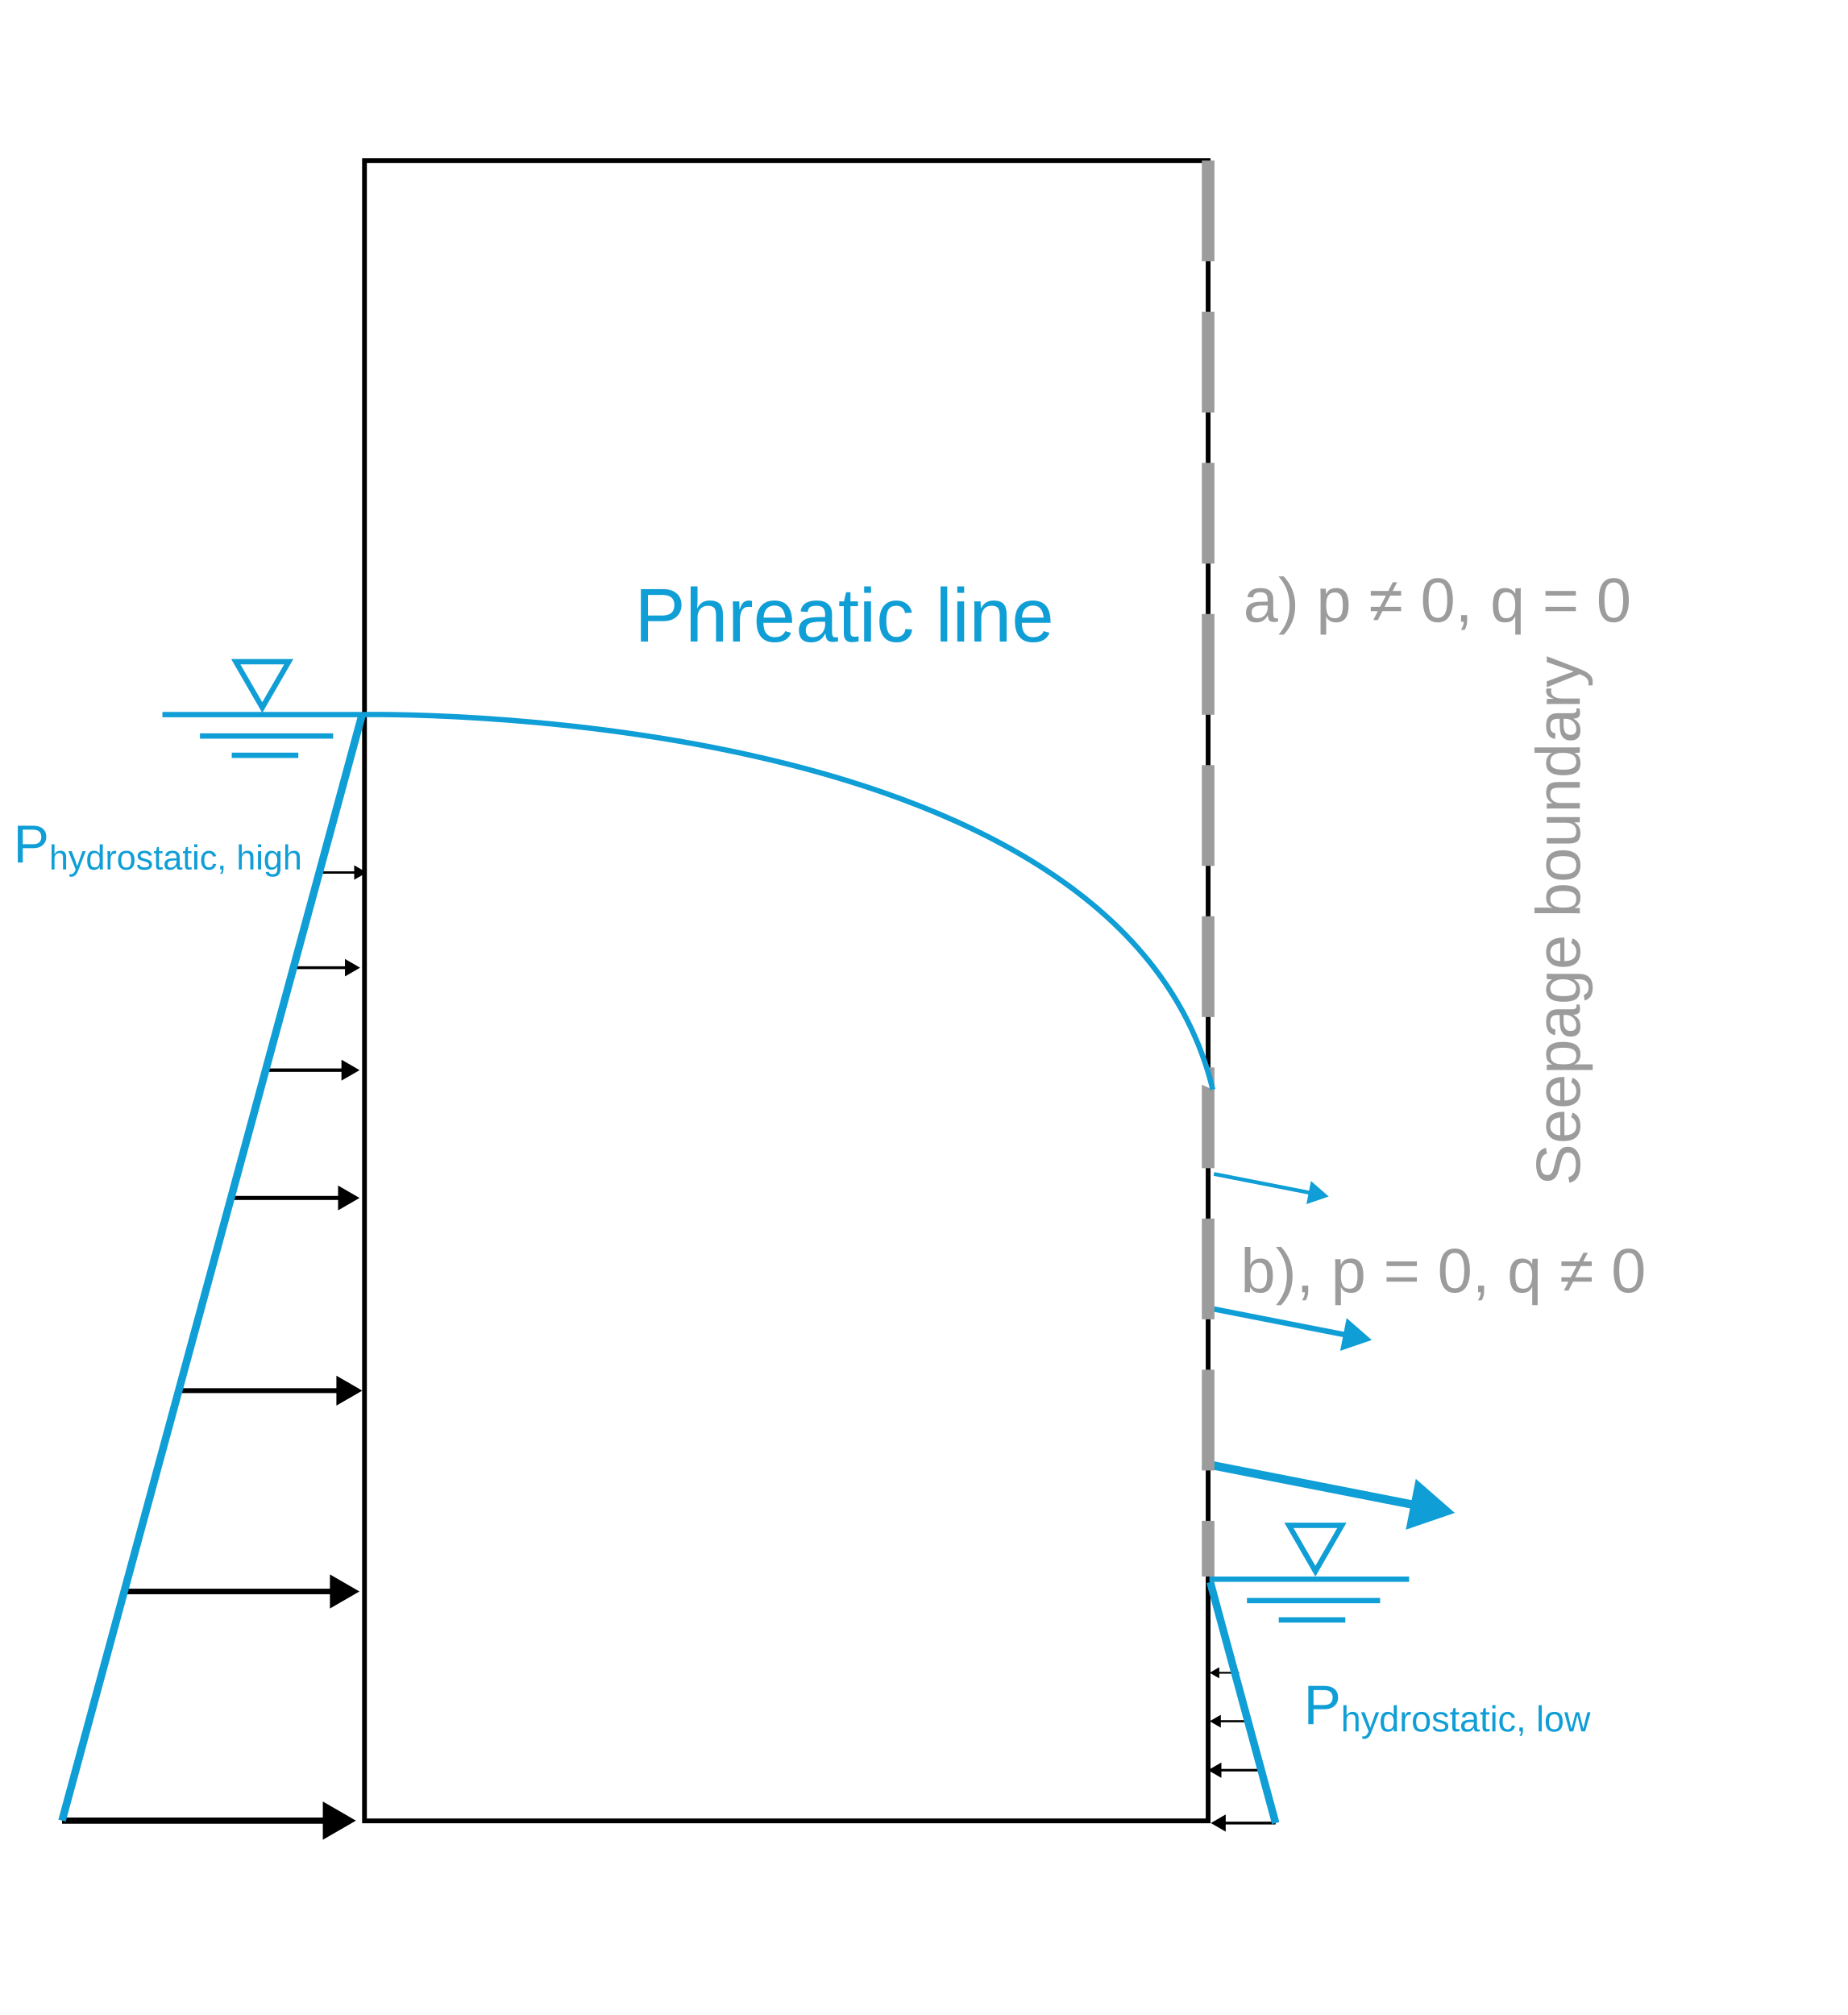
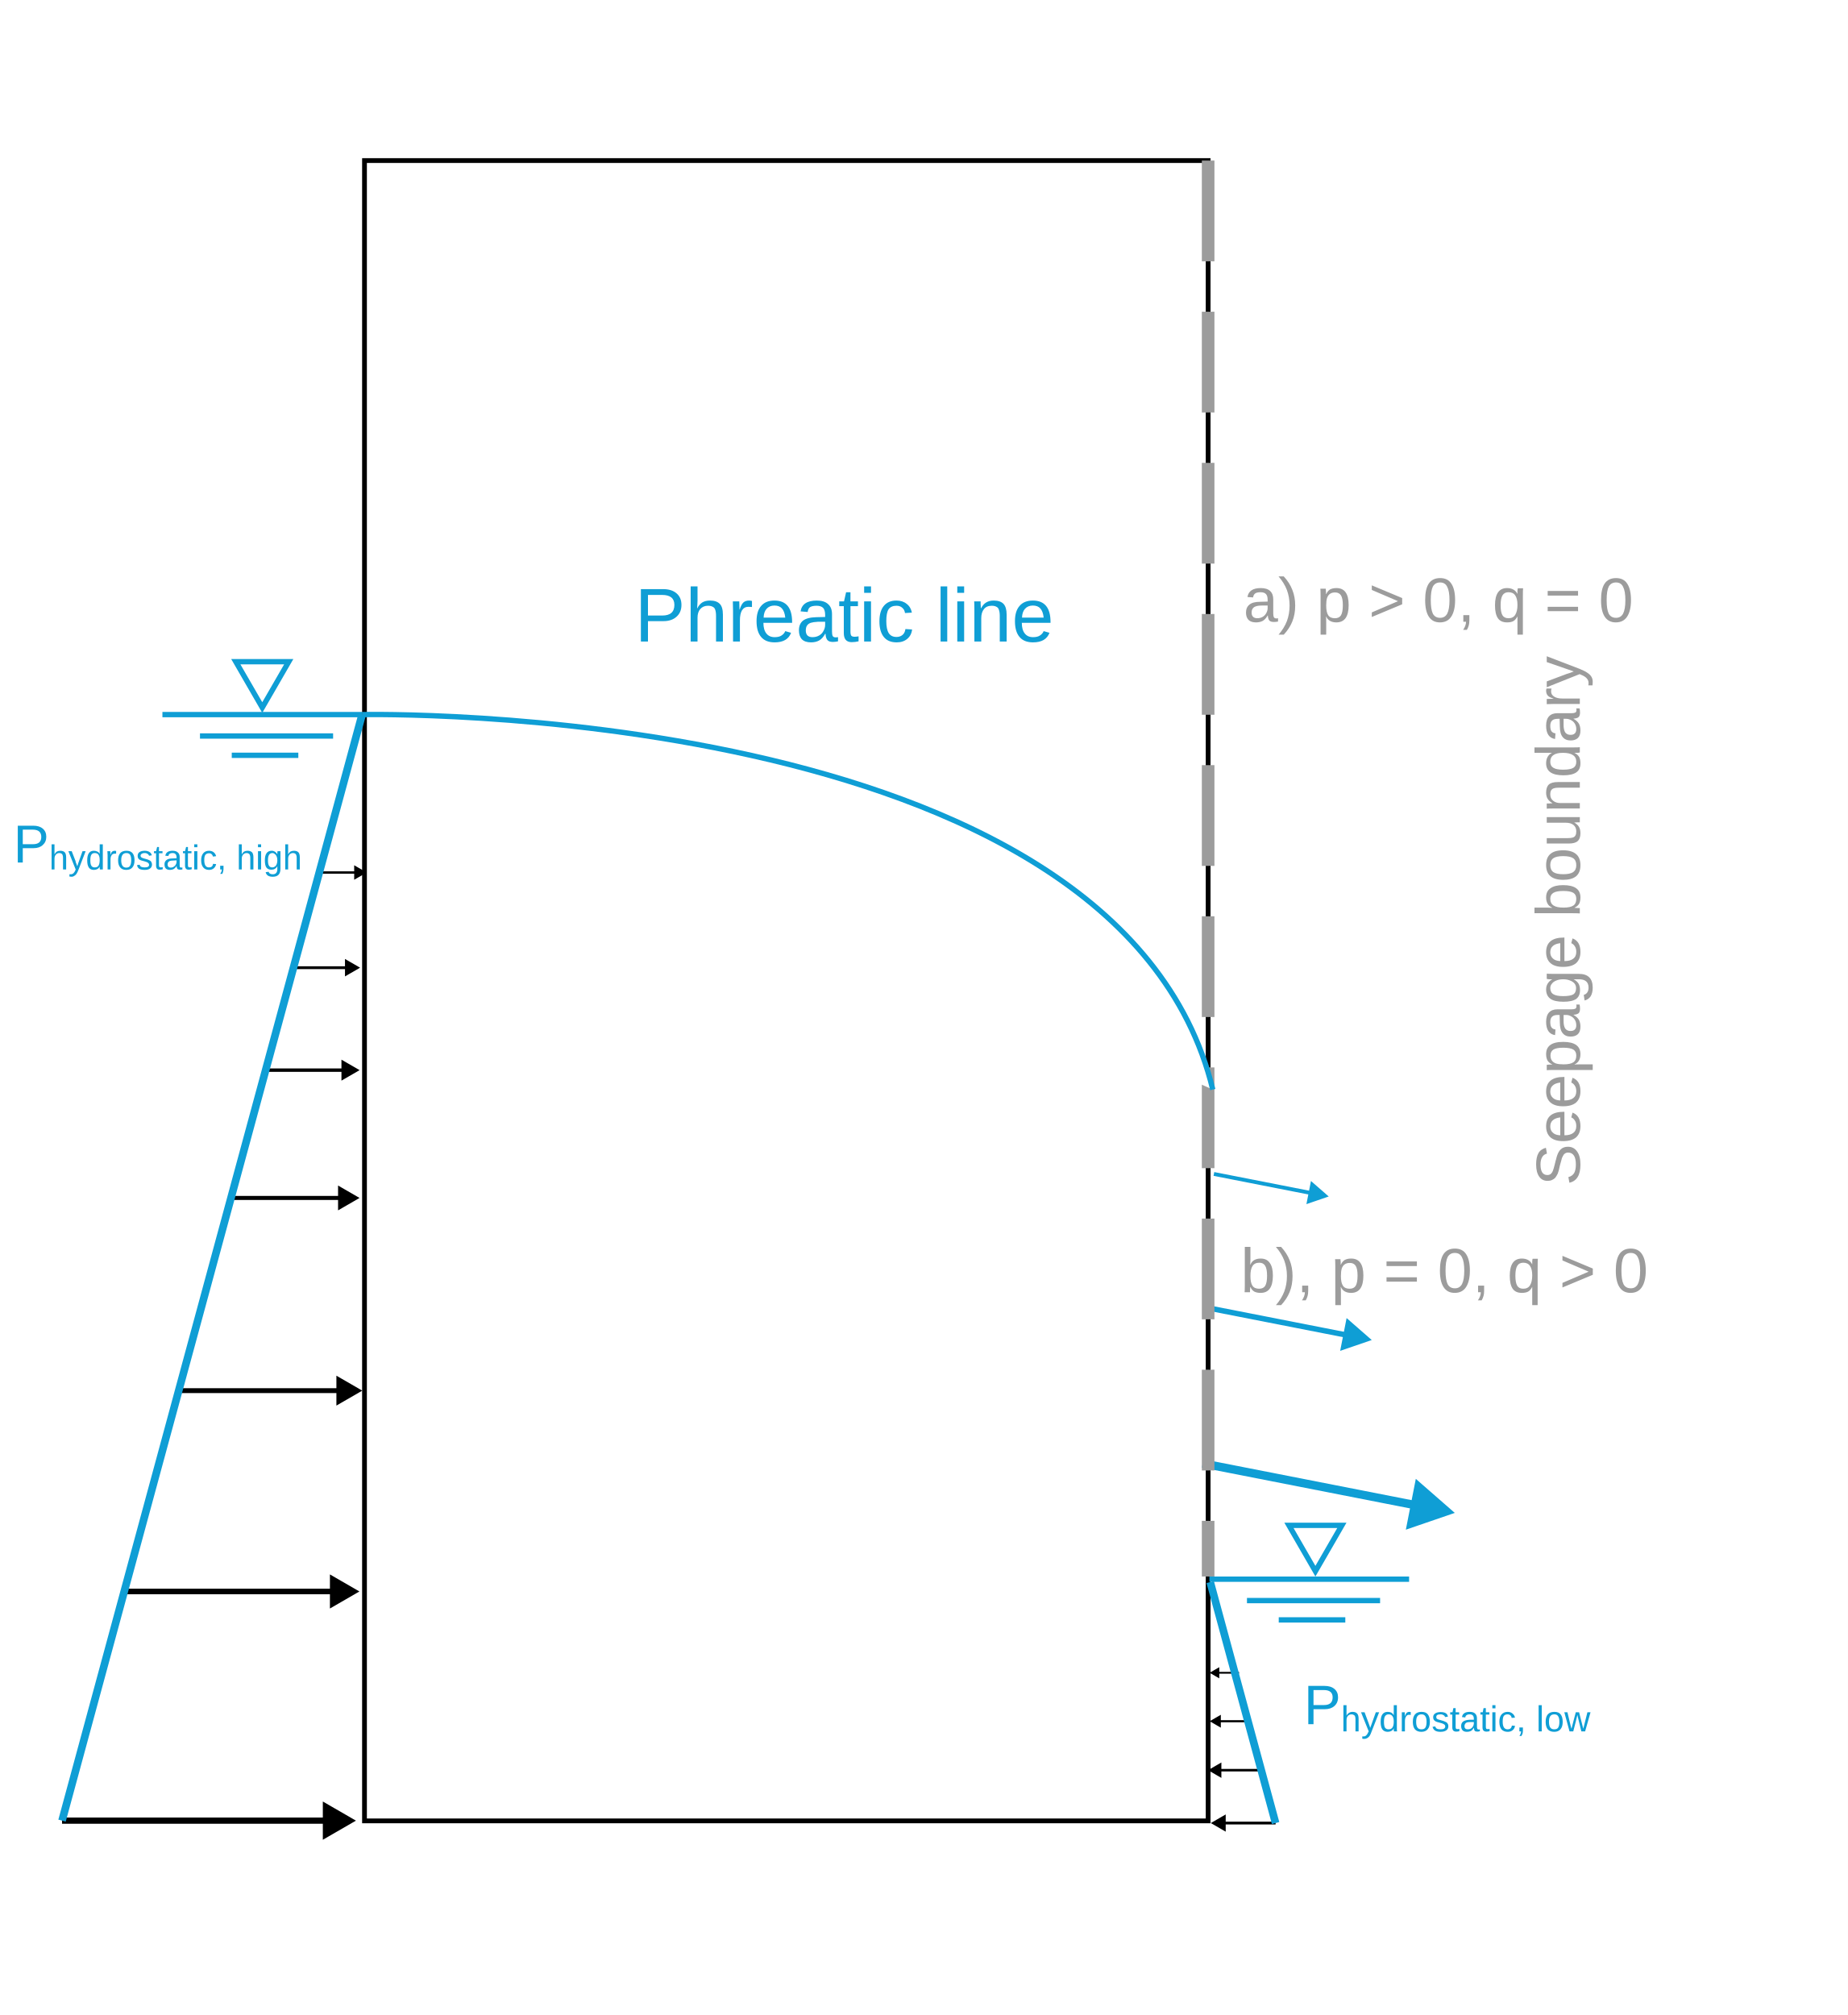
<svg xmlns="http://www.w3.org/2000/svg" width="138.81mm" height="151.344mm" viewBox="0 0 138.81 151.344" version="1.1" id="svg1">
  <defs id="defs1">
    <marker style="overflow:visible" id="Triangle-8" refX="0" refY="0" orient="auto-start-reverse" markerWidth="1" markerHeight="1" viewBox="0 0 1 1" preserveAspectRatio="xMidYMid">
      <path transform="scale(0.5)" style="fill:context-stroke;fill-rule:evenodd;stroke:context-stroke;stroke-width:1pt" d="M 5.77,0 -2.88,5 V -5 Z" id="path135-6" />
    </marker>
    <marker style="overflow:visible" id="Triangle-8-1" refX="0" refY="0" orient="auto-start-reverse" markerWidth="1" markerHeight="1" viewBox="0 0 1 1" preserveAspectRatio="xMidYMid">
      <path transform="scale(0.5)" style="fill:context-stroke;fill-rule:evenodd;stroke:context-stroke;stroke-width:1pt" d="M 5.77,0 -2.88,5 V -5 Z" id="path135-6-5" />
    </marker>
    <marker style="overflow:visible" id="Triangle-8-1-2" refX="0" refY="0" orient="auto-start-reverse" markerWidth="1" markerHeight="1" viewBox="0 0 1 1" preserveAspectRatio="xMidYMid">
      <path transform="scale(0.5)" style="fill:context-stroke;fill-rule:evenodd;stroke:context-stroke;stroke-width:1pt" d="M 5.77,0 -2.88,5 V -5 Z" id="path135-6-5-3" />
    </marker>
    <marker style="overflow:visible" id="Triangle-8-1-2-5" refX="0" refY="0" orient="auto-start-reverse" markerWidth="1" markerHeight="1" viewBox="0 0 1 1" preserveAspectRatio="xMidYMid">
      <path transform="scale(0.5)" style="fill:context-stroke;fill-rule:evenodd;stroke:context-stroke;stroke-width:1pt" d="M 5.77,0 -2.88,5 V -5 Z" id="path135-6-5-3-7" />
    </marker>
    <marker style="overflow:visible" id="Triangle-8-1-2-5-7" refX="0" refY="0" orient="auto-start-reverse" markerWidth="1" markerHeight="1" viewBox="0 0 1 1" preserveAspectRatio="xMidYMid">
      <path transform="scale(0.5)" style="fill:context-stroke;fill-rule:evenodd;stroke:context-stroke;stroke-width:1pt" d="M 5.77,0 -2.88,5 V -5 Z" id="path135-6-5-3-7-9" />
    </marker>
    <marker style="overflow:visible" id="Triangle-8-1-2-5-7-3" refX="0" refY="0" orient="auto-start-reverse" markerWidth="1" markerHeight="1" viewBox="0 0 1 1" preserveAspectRatio="xMidYMid">
      <path transform="scale(0.5)" style="fill:context-stroke;fill-rule:evenodd;stroke:context-stroke;stroke-width:1pt" d="M 5.77,0 -2.88,5 V -5 Z" id="path135-6-5-3-7-9-3" />
    </marker>
    <marker style="overflow:visible" id="Triangle-8-1-2-5-7-3-7" refX="0" refY="0" orient="auto-start-reverse" markerWidth="1" markerHeight="1" viewBox="0 0 1 1" preserveAspectRatio="xMidYMid">
      <path transform="scale(0.5)" style="fill:context-stroke;fill-rule:evenodd;stroke:context-stroke;stroke-width:1pt" d="M 5.77,0 -2.88,5 V -5 Z" id="path135-6-5-3-7-9-3-4" />
    </marker>
    <marker style="overflow:visible" id="Triangle-8-1-0" refX="0" refY="0" orient="auto-start-reverse" markerWidth="1" markerHeight="1" viewBox="0 0 1 1" preserveAspectRatio="xMidYMid">
      <path transform="scale(0.5)" style="fill:context-stroke;fill-rule:evenodd;stroke:context-stroke;stroke-width:1pt" d="M 5.77,0 -2.88,5 V -5 Z" id="path135-6-5-2" />
    </marker>
    <marker style="overflow:visible" id="Triangle-8-1-0-8" refX="0" refY="0" orient="auto-start-reverse" markerWidth="1" markerHeight="1" viewBox="0 0 1 1" preserveAspectRatio="xMidYMid">
      <path transform="scale(0.5)" style="fill:context-stroke;fill-rule:evenodd;stroke:context-stroke;stroke-width:1pt" d="M 5.77,0 -2.88,5 V -5 Z" id="path135-6-5-2-6" />
    </marker>
    <marker style="overflow:visible" id="Triangle-8-1-0-8-6" refX="0" refY="0" orient="auto-start-reverse" markerWidth="1" markerHeight="1" viewBox="0 0 1 1" preserveAspectRatio="xMidYMid">
      <path transform="scale(0.5)" style="fill:context-stroke;fill-rule:evenodd;stroke:context-stroke;stroke-width:1pt" d="M 5.77,0 -2.88,5 V -5 Z" id="path135-6-5-2-6-1" />
    </marker>
    <marker style="overflow:visible" id="Triangle-8-1-0-8-6-4" refX="0" refY="0" orient="auto-start-reverse" markerWidth="1" markerHeight="1" viewBox="0 0 1 1" preserveAspectRatio="xMidYMid">
      <path transform="scale(0.5)" style="fill:context-stroke;fill-rule:evenodd;stroke:context-stroke;stroke-width:1pt" d="M 5.77,0 -2.88,5 V -5 Z" id="path135-6-5-2-6-1-6" />
    </marker>
    <marker style="overflow:visible" id="Triangle-8-1-2-5-7-3-4" refX="0" refY="0" orient="auto-start-reverse" markerWidth="1" markerHeight="1" viewBox="0 0 1 1" preserveAspectRatio="xMidYMid">
      <path transform="scale(0.5)" style="fill:context-stroke;fill-rule:evenodd;stroke:context-stroke;stroke-width:1pt" d="M 5.77,0 -2.88,5 V -5 Z" id="path135-6-5-3-7-9-3-9" />
    </marker>
    <marker style="overflow:visible" id="Triangle-8-4" refX="0" refY="0" orient="auto-start-reverse" markerWidth="1" markerHeight="1" viewBox="0 0 1 1" preserveAspectRatio="xMidYMid">
      <path transform="scale(0.5)" style="fill:context-stroke;fill-rule:evenodd;stroke:context-stroke;stroke-width:1pt" d="M 5.77,0 -2.88,5 V -5 Z" id="path135-6-8" />
    </marker>
    <marker style="overflow:visible" id="Triangle-8-4-1" refX="0" refY="0" orient="auto-start-reverse" markerWidth="1" markerHeight="1" viewBox="0 0 1 1" preserveAspectRatio="xMidYMid">
      <path transform="scale(0.5)" style="fill:context-stroke;fill-rule:evenodd;stroke:context-stroke;stroke-width:1pt" d="M 5.77,0 -2.88,5 V -5 Z" id="path135-6-8-7" />
    </marker>
  </defs>
  <g id="layer1" transform="translate(-18.17573,-38.331)">
    <rect style="fill:#ffffff;fill-opacity:1;stroke:none;stroke-width:0.648;stroke-dasharray:5.188, 2.594;stroke-dashoffset:0;stroke-opacity:1" id="rect3" width="138.81" height="151.344" x="18.176" y="38.331" />
    <rect style="fill:none;fill-opacity:1;stroke:#000000;stroke-width:0.358;stroke-opacity:1" id="rect1" width="63.37" height="124.704" x="45.555" y="50.391" />
    <path style="fill:none;fill-opacity:1;stroke:#0f9ed5;stroke-width:0.288;stroke-dasharray:none;stroke-opacity:1;marker-start:url(#Triangle-8)" d="m 116.979,128.001 -7.621,-1.496" id="path2-3-8-2" />
    <path style="fill:none;fill-opacity:1;stroke:#0f9ed5;stroke-width:0.408;stroke-dasharray:none;stroke-opacity:1;marker-start:url(#Triangle-8-4)" d="M 119.794,138.7 109.002,136.582" id="path2-3-8-2-4" />
    <path style="fill:none;fill-opacity:1;stroke:#0f9ed5;stroke-width:0.632;stroke-dasharray:none;stroke-opacity:1;marker-start:url(#Triangle-8-4-1)" d="M 125.25,151.531 108.513,148.247" id="path2-3-8-2-4-5" />
    <path style="fill:none;fill-opacity:1;stroke:#000000;stroke-width:0.177;stroke-dasharray:none;stroke-opacity:1;marker-start:url(#Triangle-8-1)" d="M 45.094,103.864 H 42.158" id="path2-3-8-2-6" />
    <path style="fill:none;fill-opacity:1;stroke:#000000;stroke-width:0.157;stroke-dasharray:none;stroke-opacity:1;marker-start:url(#Triangle-8-1-0)" d="m 109.6,167.61 h 2.317" id="path2-3-8-2-6-0" />
    <path style="fill:none;fill-opacity:1;stroke:#000000;stroke-width:0.136;stroke-dasharray:none;stroke-opacity:1;marker-start:url(#Triangle-8-1-0-8)" d="m 109.52,163.971 h 1.723" id="path2-3-8-2-6-0-9" />
    <path style="fill:none;fill-opacity:1;stroke:#000000;stroke-width:0.188;stroke-dasharray:none;stroke-opacity:1;marker-start:url(#Triangle-8-1-0-8-6)" d="m 109.586,171.287 h 3.329" id="path2-3-8-2-6-0-9-9" />
    <path style="fill:none;fill-opacity:1;stroke:#000000;stroke-width:0.21;stroke-dasharray:none;stroke-opacity:1;marker-start:url(#Triangle-8-1-0-8-6-4)" d="m 109.872,175.258 h 4.12" id="path2-3-8-2-6-0-9-9-6" />
    <path style="fill:none;fill-opacity:1;stroke:#000000;stroke-width:0.213;stroke-dasharray:none;stroke-opacity:1;marker-start:url(#Triangle-8-1-2)" d="M 44.467,111.013 H 40.218" id="path2-3-8-2-6-1" />
    <path style="fill:none;fill-opacity:1;stroke:#000000;stroke-width:0.256;stroke-dasharray:none;stroke-opacity:1;marker-start:url(#Triangle-8-1-2-5)" d="M 44.278,118.708 H 38.131" id="path2-3-8-2-6-1-8" />
    <path style="fill:none;fill-opacity:1;stroke:#000000;stroke-width:0.303;stroke-dasharray:none;stroke-opacity:1;marker-start:url(#Triangle-8-1-2-5-7)" d="M 44.107,128.307 H 35.526" id="path2-3-8-2-6-1-8-3" />
    <path style="fill:none;fill-opacity:1;stroke:#000000;stroke-width:0.365;stroke-dasharray:none;stroke-opacity:1;marker-start:url(#Triangle-8-1-2-5-7-3)" d="M 44.092,142.78 H 31.599" id="path2-3-8-2-6-1-8-3-1" />
    <path style="fill:none;fill-opacity:1;stroke:#000000;stroke-width:0.416;stroke-dasharray:none;stroke-opacity:1;marker-start:url(#Triangle-8-1-2-5-7-3-4)" d="M 43.696,157.864 H 27.507" id="path2-3-8-2-6-1-8-3-1-78" />
    <path style="fill:none;fill-opacity:1;stroke:#000000;stroke-width:0.467;stroke-dasharray:none;stroke-opacity:1;marker-start:url(#Triangle-8-1-2-5-7-3-7)" d="M 43.253,175.077 H 22.836" id="path2-3-8-2-6-1-8-3-1-7" />
    <path style="fill:none;fill-opacity:1;stroke:#9c9c9c;stroke-width:0.946;stroke-dasharray:7.568, 3.784;stroke-dashoffset:0;stroke-opacity:1" d="M 108.925,50.391 V 156.741" id="path3" />
    <text xml:space="preserve" style="font-size:4.705px;font-family:Arial;-inkscape-font-specification:'Arial, Normal';writing-mode:lr-tb;direction:ltr;fill:#9c9c9c;fill-opacity:1;stroke:none;stroke-width:0.575;stroke-dasharray:4.6, 2.3;stroke-dashoffset:0;stroke-opacity:1" x="-127.384" y="136.842" id="text3" transform="rotate(-90)">
      <tspan id="tspan3" style="fill:#9c9c9c;fill-opacity:1;stroke:none;stroke-width:0.575;stroke-dasharray:4.6, 2.3;stroke-dashoffset:0" x="-127.384" y="136.842">Seepage boundary</tspan>
    </text>
    <text xml:space="preserve" style="font-size:4.705px;font-family:Arial;-inkscape-font-specification:'Arial, Normal';writing-mode:lr-tb;direction:ltr;fill:#9c9c9c;fill-opacity:1;stroke:none;stroke-width:0.575;stroke-dasharray:4.603, 2.302;stroke-dashoffset:0;stroke-opacity:1" x="111.367" y="135.392" id="text3-6">
-       <tspan id="tspan3-1" style="fill:#9c9c9c;fill-opacity:1;stroke:none;stroke-width:0.575" x="111.367" y="135.392">b), p = 0, q ≠ 0  </tspan>
+       <tspan id="tspan3-1" style="fill:#9c9c9c;fill-opacity:1;stroke:none;stroke-width:0.575" x="111.367" y="135.392">b), p = 0, q &gt; 0  </tspan>
    </text>
    <text xml:space="preserve" style="font-size:4.705px;font-family:Arial;-inkscape-font-specification:'Arial, Normal';writing-mode:lr-tb;direction:ltr;fill:#9c9c9c;fill-opacity:1;stroke:none;stroke-width:0.575;stroke-dasharray:4.603, 2.302;stroke-dashoffset:0;stroke-opacity:1" x="111.568" y="85.034" id="text3-6-3">
-       <tspan id="tspan3-1-3" style="fill:#9c9c9c;fill-opacity:1;stroke:none;stroke-width:0.575" x="111.568" y="85.034">a) p ≠ 0, q = 0   </tspan>
+       <tspan id="tspan3-1-3" style="fill:#9c9c9c;fill-opacity:1;stroke:none;stroke-width:0.575" x="111.568" y="85.034">a) p &gt; 0, q = 0   </tspan>
    </text>
    <g id="g3">
      <g id="g2">
        <path style="fill:none;fill-opacity:1;stroke:#0f9ed5;stroke-width:0.4;stroke-dasharray:none;stroke-opacity:1" d="m 45.376,92.003 h -15" id="path2" />
        <path style="fill:none;fill-opacity:1;stroke:#0f9ed5;stroke-width:0.4;stroke-dasharray:none;stroke-opacity:1" d="m 43.197,93.611 h -10" id="path2-1" />
        <path style="fill:none;fill-opacity:1;stroke:#0f9ed5;stroke-width:0.4;stroke-dasharray:none;stroke-opacity:1" d="m 40.584,95.061 h -5" id="path2-1-2" />
      </g>
      <path style="fill:#ffffff;stroke:#0f9ed5;stroke-width:1.066;stroke-dasharray:none;stroke-opacity:1" id="path1" d="M 26.274,84.94 20.975,75.762 l 10.598,-10e-7 z" transform="matrix(0.3750885,0,0,0.3750885,28.02126,59.6142)" />
    </g>
    <g id="g1" transform="translate(-0.08350872,64.93845)">
      <path style="fill:none;fill-opacity:1;stroke:#0f9ed5;stroke-width:0.4;stroke-dasharray:none;stroke-opacity:1" d="m 124.104,92.003 h -15" id="path2-3" />
      <path style="fill:none;fill-opacity:1;stroke:#0f9ed5;stroke-width:0.4;stroke-dasharray:none;stroke-opacity:1" d="m 121.925,93.61 h -10" id="path2-1-22" />
      <path style="fill:none;fill-opacity:1;stroke:#0f9ed5;stroke-width:0.4;stroke-dasharray:none;stroke-opacity:1" d="m 119.312,95.061 h -5" id="path2-1-2-1" />
      <path style="fill:#ffffff;stroke:#0f9ed5;stroke-width:1.066;stroke-dasharray:none;stroke-opacity:1" id="path1-8" d="M 26.274,84.94 20.975,75.762 l 10.598,-10e-7 z" transform="matrix(0.3750885,0,0,0.3750885,107.2113,59.54296)" />
    </g>
    <path style="fill:#ffffff;stroke:none;stroke-width:0.4;stroke-dasharray:none;stroke-opacity:1" d="M 45.376,92.003 109.275,120.166" id="path4" />
    <path style="fill:#ffffff;stroke:#0f9ed5;stroke-width:0.4;stroke-dasharray:none;stroke-opacity:1" d="m 45.376,92.003 c 0,0 56.762,-1.187 63.899,28.163" id="path6" />
    <text xml:space="preserve" style="font-size:5.724px;font-family:Arial;-inkscape-font-specification:'Arial, Normal';writing-mode:lr-tb;direction:ltr;fill:#9c9c9c;fill-opacity:1;stroke:#9c9c9c;stroke-width:0.575;stroke-dasharray:4.6, 2.3;stroke-dashoffset:0;stroke-opacity:1" x="71.191" y="82.567" id="text6">
      <tspan id="tspan6" style="stroke-width:0.575" x="71.191" y="82.567" />
    </text>
    <text xml:space="preserve" style="font-size:5.724px;font-family:Arial;-inkscape-font-specification:'Arial, Normal';writing-mode:lr-tb;direction:ltr;fill:#0f9ed5;fill-opacity:1;stroke:none;stroke-width:0.575;stroke-dasharray:4.6, 2.3;stroke-dashoffset:0;stroke-opacity:1" x="65.847" y="86.512" id="text7">
      <tspan id="tspan7" style="fill:#0f9ed5;fill-opacity:1;stroke:none;stroke-width:0.575" x="65.847" y="86.512">Phreatic line</tspan>
    </text>
    <text xml:space="preserve" style="font-size:4.014px;font-family:Arial;-inkscape-font-specification:'Arial, Normal';writing-mode:lr-tb;direction:ltr;fill:#0f9ed5;fill-opacity:1;stroke:none;stroke-width:0.403;stroke-dasharray:3.226, 1.613;stroke-dashoffset:0;stroke-opacity:1" x="19.185" y="103.115" id="text7-8">
      <tspan id="tspan7-2" style="fill:#0f9ed5;fill-opacity:1;stroke:none;stroke-width:0.403" x="19.185" y="103.115">P<tspan style="font-size:2.609px;baseline-shift:sub;stroke-width:0.403" id="tspan2">hydrostatic, high</tspan>
      </tspan>
    </text>
    <text xml:space="preserve" style="font-size:4.185px;font-family:Arial;-inkscape-font-specification:'Arial, Normal';writing-mode:lr-tb;direction:ltr;fill:#0f9ed5;fill-opacity:1;stroke:none;stroke-width:0.42;stroke-dasharray:3.364, 1.682;stroke-dashoffset:0;stroke-opacity:1" x="116.106" y="167.83" id="text7-8-7">
      <tspan id="tspan7-2-1" style="fill:#0f9ed5;fill-opacity:1;stroke:none;stroke-width:0.42" x="116.106" y="167.83">P<tspan style="font-size:2.721px;baseline-shift:sub;stroke-width:0.42" id="tspan2-1">hydrostatic, low</tspan>
      </tspan>
    </text>
    <path style="fill:#0f9ed5;fill-opacity:1;stroke:#0f9ed5;stroke-width:0.575;stroke-dasharray:none;stroke-dashoffset:0;stroke-opacity:1" d="M 45.376,92.003 22.836,175.077" id="path7" />
    <path style="fill:#0f9ed5;fill-opacity:1;stroke:#0f9ed5;stroke-width:0.575;stroke-dasharray:none;stroke-dashoffset:0;stroke-opacity:1" d="m 109.081,157.158 4.911,18.1" id="path7-8" />
  </g>
</svg>
